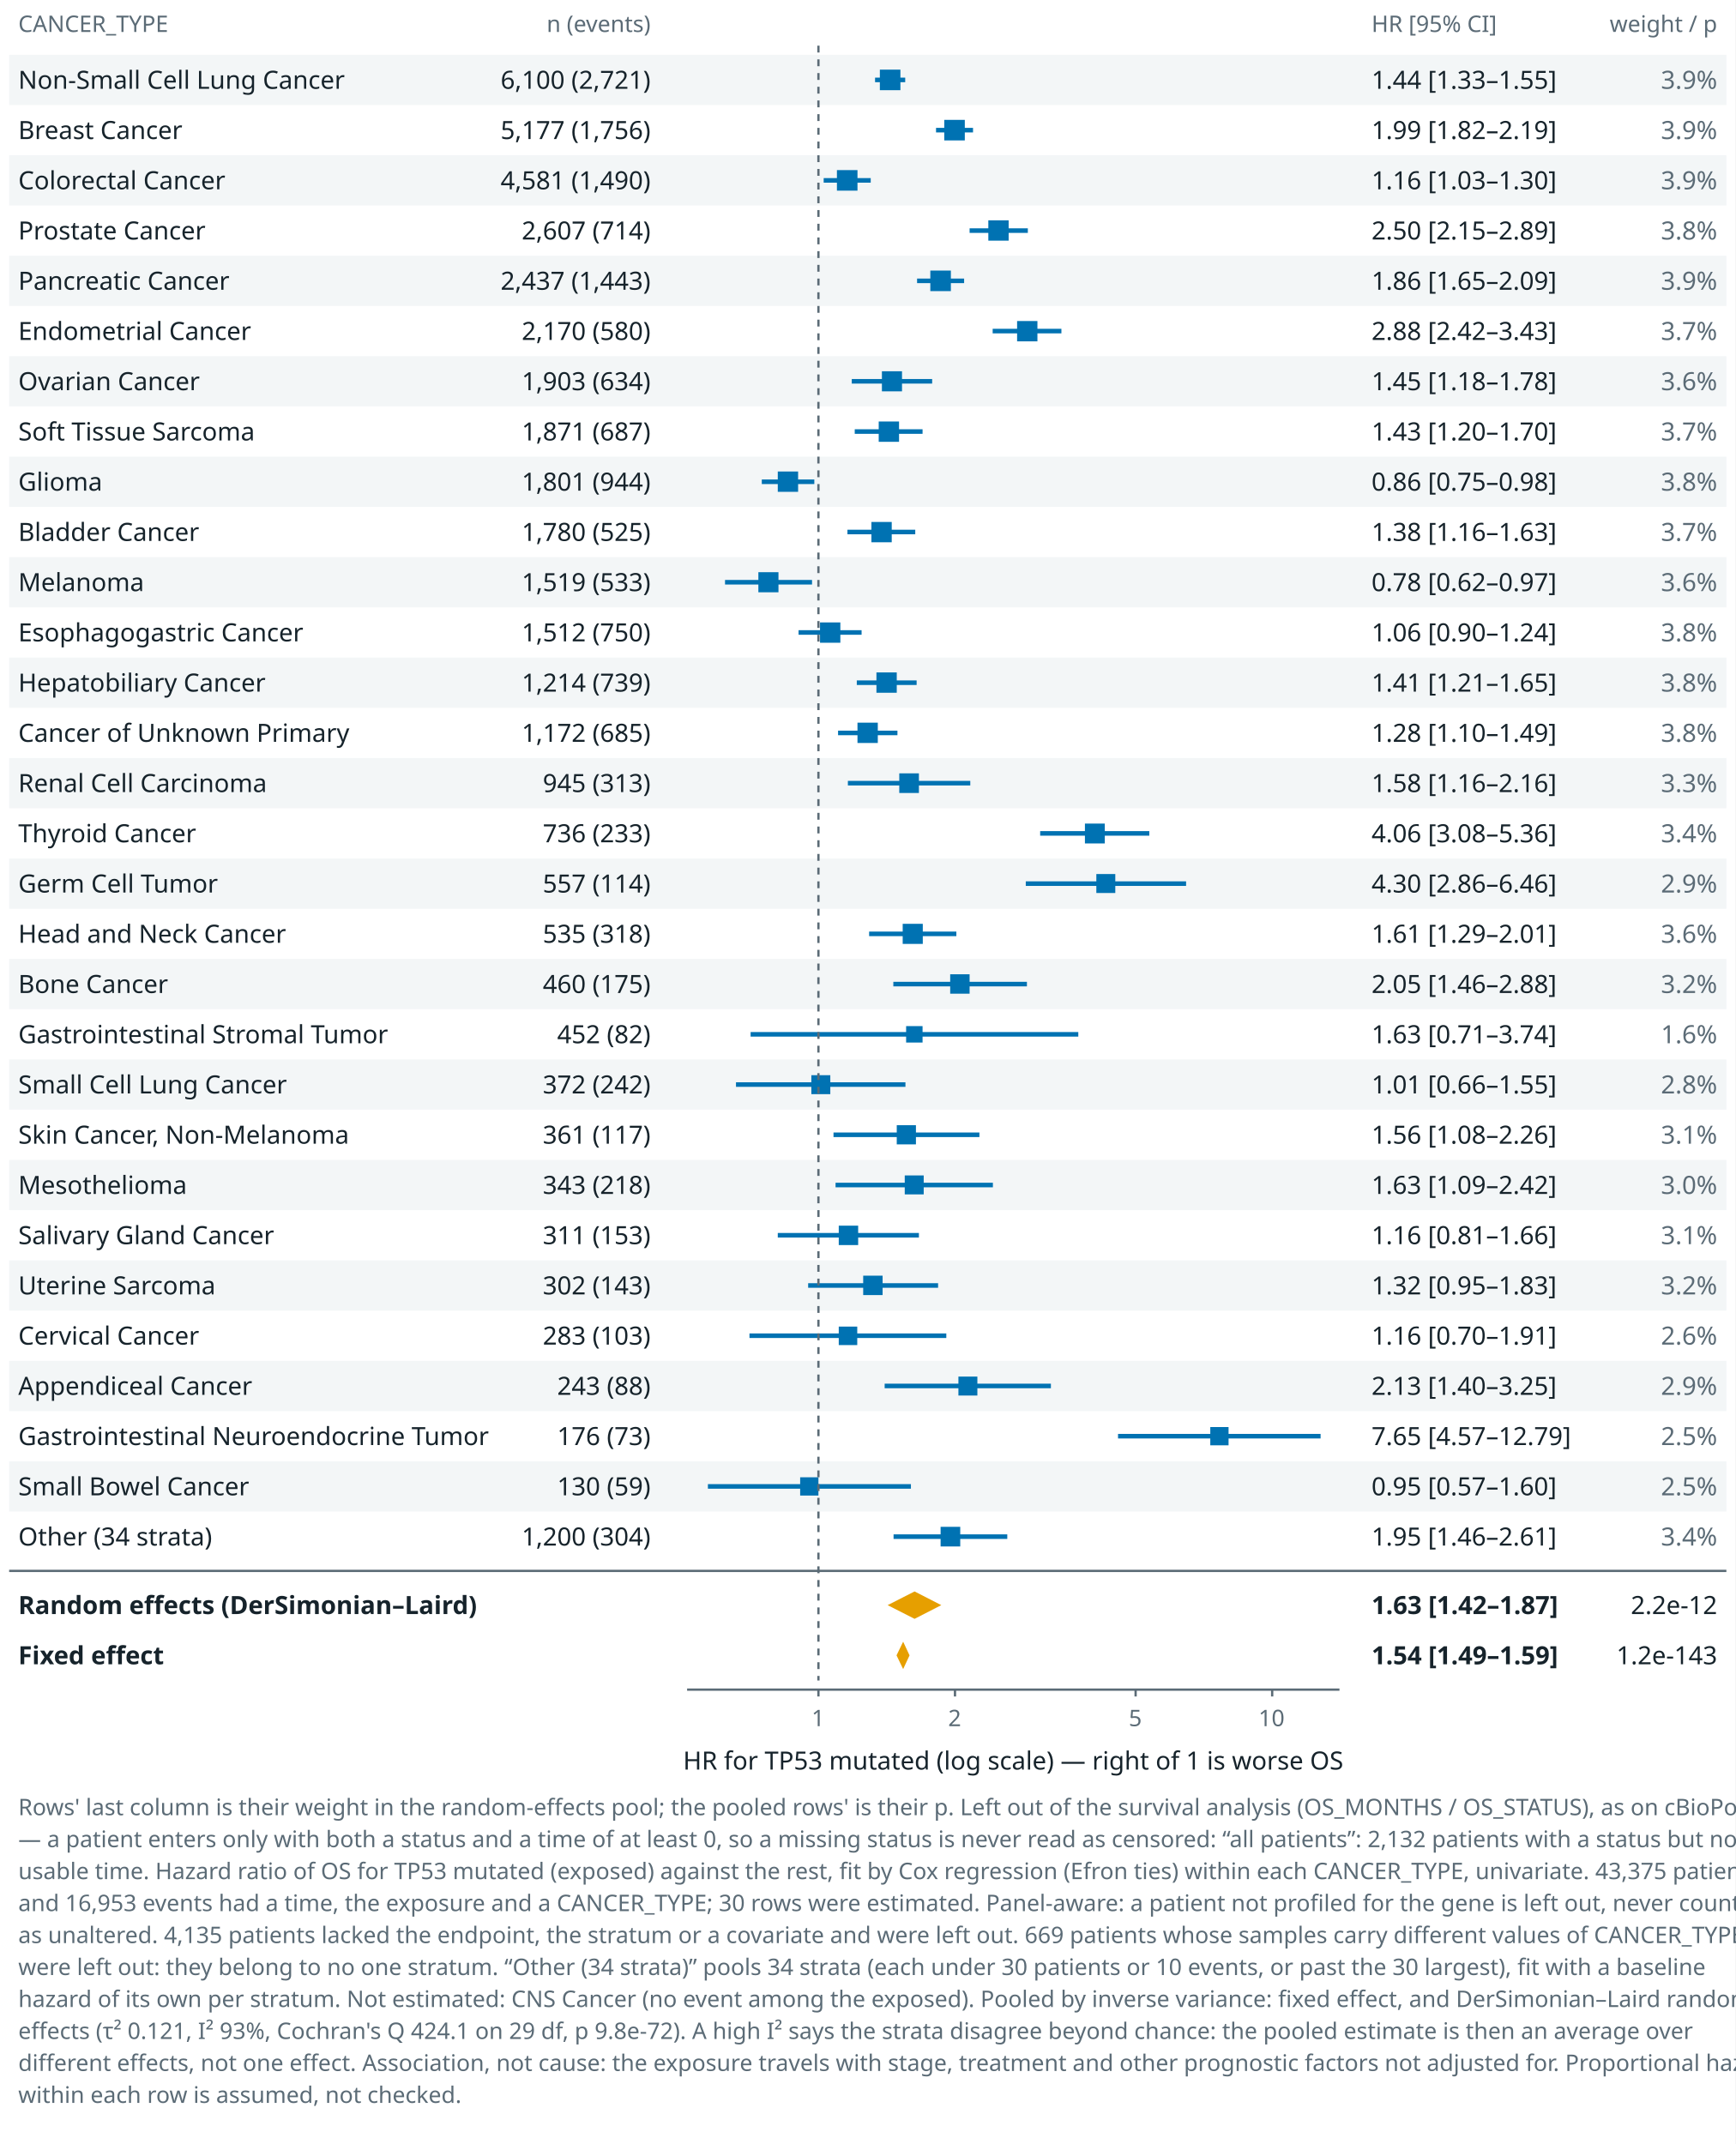
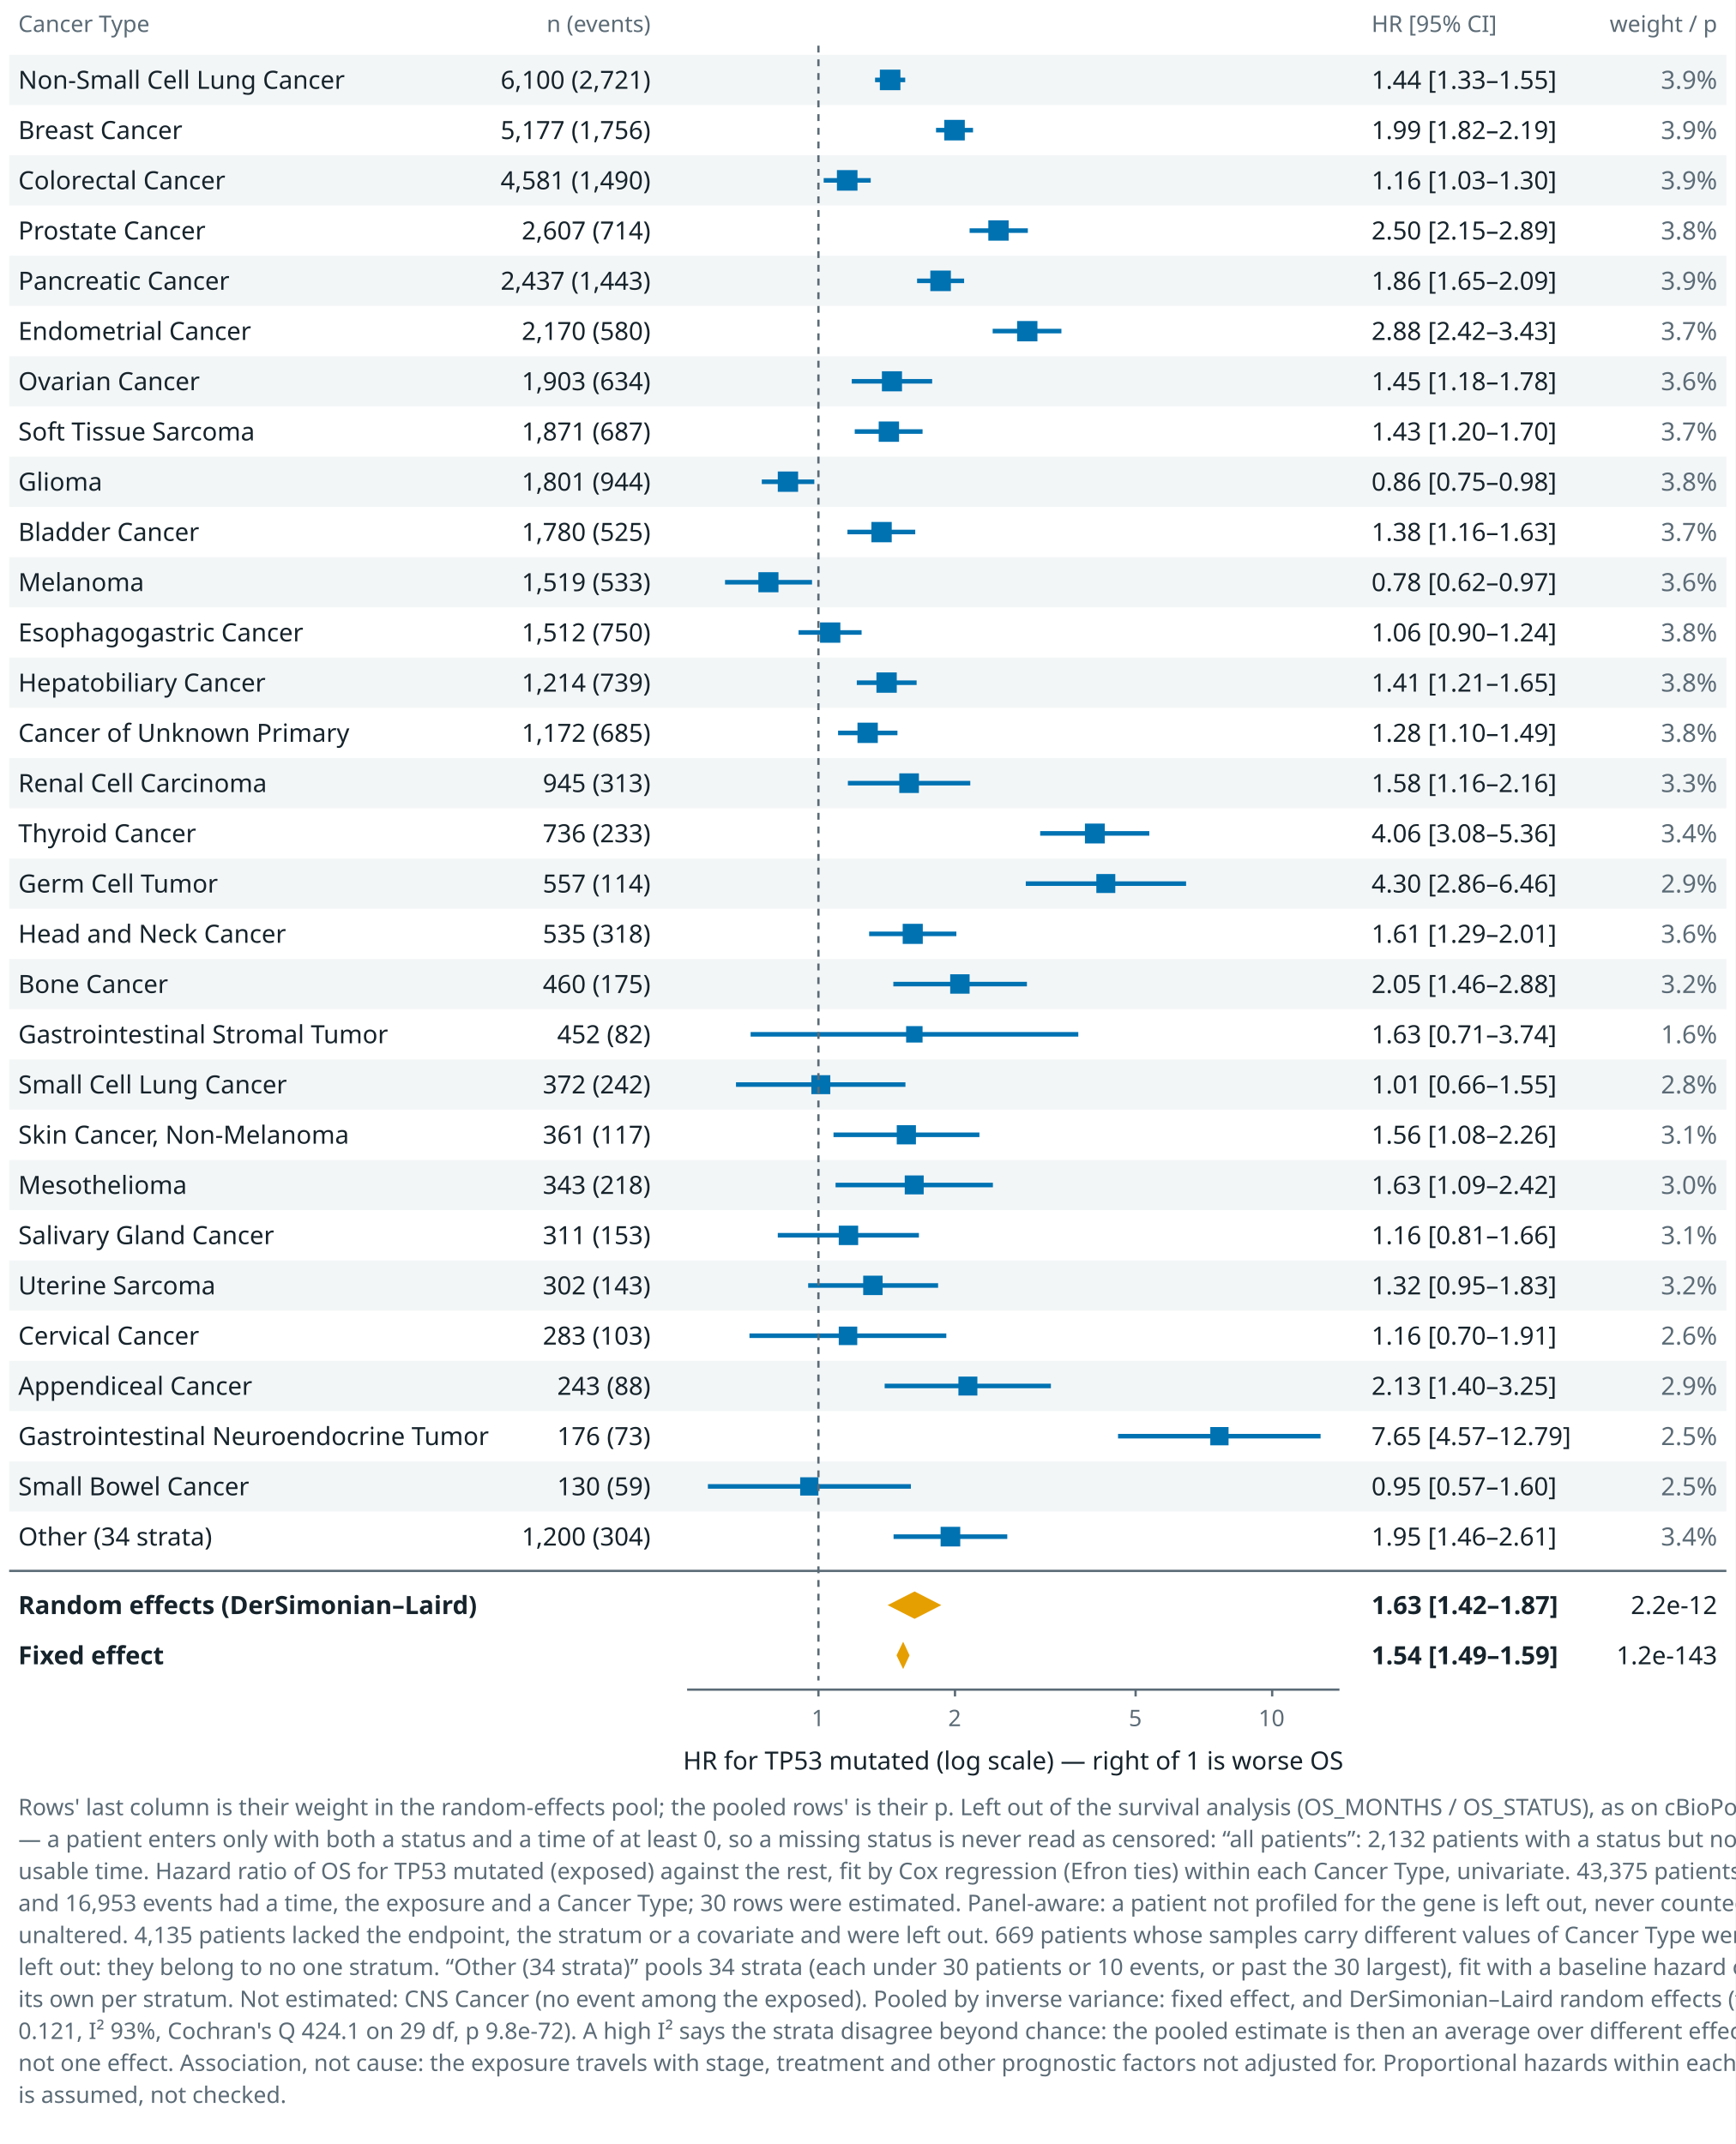
- <svg xmlns="http://www.w3.org/2000/svg" viewBox="0 0 760 939" width="100%" role="img" aria-label="Forest plot — TP53 mutated by CANCER_TYPE" style="max-width:760px;height:auto;display:block;font-family:'IBM Plex Sans',system-ui,sans-serif">
+ <svg xmlns="http://www.w3.org/2000/svg" viewBox="0 0 760 939" width="100%" role="img" aria-label="Forest plot — TP53 mutated by Cancer Type" style="max-width:760px;height:auto;display:block;font-family:'IBM Plex Sans',system-ui,sans-serif">
  <rect width="760" height="939" fill="#ffffff" />
-   <text x="8" y="14" font-size="10" fill="#5b6b76">CANCER_TYPE</text>
+   <text x="8" y="14" font-size="10" fill="#5b6b76">Cancer Type</text>
  <text x="284.9" y="14" font-size="10" fill="#5b6b76" text-anchor="end">n (events)</text>
  <text x="600.6" y="14" font-size="10" fill="#5b6b76">HR [95% CI]</text>
  <text x="752" y="14" font-size="10" fill="#5b6b76" text-anchor="end">weight / p</text>
  <rect x="4" y="24" width="752" height="22" fill="#dde4e8" opacity="0.35" />
  <text x="8" y="38.9" font-size="11" fill="#16232b">Non-Small Cell Lung Cancer</text>
  <text x="284.9" y="38.9" font-size="11" fill="#16232b" text-anchor="end">6,100 (2,721)</text>
  <line x1="383.2" y1="35" x2="396.4" y2="35" stroke="#0072B2" stroke-width="2" />
  <rect x="385.3" y="30.5" width="9" height="9" fill="#0072B2" />
  <text x="600.6" y="38.9" font-size="11" fill="#16232b">1.44 [1.33–1.55]</text>
  <text x="752" y="38.9" font-size="11" fill="#5b6b76" text-anchor="end">3.9%</text>
  <text x="8" y="60.9" font-size="11" fill="#16232b">Breast Cancer</text>
  <text x="284.9" y="60.9" font-size="11" fill="#16232b" text-anchor="end">5,177 (1,756)</text>
  <line x1="409.9" y1="57" x2="426.1" y2="57" stroke="#0072B2" stroke-width="2" />
  <rect x="413.5" y="52.5" width="9" height="9" fill="#0072B2" />
  <text x="600.6" y="60.9" font-size="11" fill="#16232b">1.99 [1.82–2.19]</text>
  <text x="752" y="60.9" font-size="11" fill="#5b6b76" text-anchor="end">3.9%</text>
  <rect x="4" y="68" width="752" height="22" fill="#dde4e8" opacity="0.35" />
  <text x="8" y="82.9" font-size="11" fill="#16232b">Colorectal Cancer</text>
  <text x="284.9" y="82.9" font-size="11" fill="#16232b" text-anchor="end">4,581 (1,490)</text>
  <line x1="360.7" y1="79" x2="381.3" y2="79" stroke="#0072B2" stroke-width="2" />
  <rect x="366.5" y="74.5" width="9" height="9" fill="#0072B2" />
  <text x="600.6" y="82.9" font-size="11" fill="#16232b">1.16 [1.03–1.30]</text>
  <text x="752" y="82.9" font-size="11" fill="#5b6b76" text-anchor="end">3.9%</text>
  <text x="8" y="104.9" font-size="11" fill="#16232b">Prostate Cancer</text>
  <text x="284.9" y="104.9" font-size="11" fill="#16232b" text-anchor="end">2,607 (714)</text>
  <line x1="424.6" y1="101" x2="450.1" y2="101" stroke="#0072B2" stroke-width="2" />
  <rect x="432.8" y="96.5" width="8.9" height="8.9" fill="#0072B2" />
  <text x="600.6" y="104.9" font-size="11" fill="#16232b">2.50 [2.15–2.89]</text>
  <text x="752" y="104.9" font-size="11" fill="#5b6b76" text-anchor="end">3.8%</text>
  <rect x="4" y="112" width="752" height="22" fill="#dde4e8" opacity="0.35" />
  <text x="8" y="126.9" font-size="11" fill="#16232b">Pancreatic Cancer</text>
  <text x="284.9" y="126.9" font-size="11" fill="#16232b" text-anchor="end">2,437 (1,443)</text>
  <line x1="401.6" y1="123" x2="422.2" y2="123" stroke="#0072B2" stroke-width="2" />
  <rect x="407.4" y="118.5" width="9" height="9" fill="#0072B2" />
  <text x="600.6" y="126.9" font-size="11" fill="#16232b">1.86 [1.65–2.09]</text>
  <text x="752" y="126.9" font-size="11" fill="#5b6b76" text-anchor="end">3.9%</text>
  <text x="8" y="148.9" font-size="11" fill="#16232b">Endometrial Cancer</text>
  <text x="284.9" y="148.9" font-size="11" fill="#16232b" text-anchor="end">2,170 (580)</text>
  <line x1="434.7" y1="145" x2="464.8" y2="145" stroke="#0072B2" stroke-width="2" />
  <rect x="445.4" y="140.6" width="8.9" height="8.9" fill="#0072B2" />
  <text x="600.6" y="148.9" font-size="11" fill="#16232b">2.88 [2.42–3.43]</text>
  <text x="752" y="148.9" font-size="11" fill="#5b6b76" text-anchor="end">3.7%</text>
  <rect x="4" y="156" width="752" height="22" fill="#dde4e8" opacity="0.35" />
  <text x="8" y="170.9" font-size="11" fill="#16232b">Ovarian Cancer</text>
  <text x="284.9" y="170.9" font-size="11" fill="#16232b" text-anchor="end">1,903 (634)</text>
  <line x1="373" y1="167" x2="408.2" y2="167" stroke="#0072B2" stroke-width="2" />
  <rect x="386.2" y="162.6" width="8.8" height="8.8" fill="#0072B2" />
  <text x="600.6" y="170.9" font-size="11" fill="#16232b">1.45 [1.18–1.78]</text>
  <text x="752" y="170.9" font-size="11" fill="#5b6b76" text-anchor="end">3.6%</text>
  <text x="8" y="192.9" font-size="11" fill="#16232b">Soft Tissue Sarcoma</text>
  <text x="284.9" y="192.9" font-size="11" fill="#16232b" text-anchor="end">1,871 (687)</text>
  <line x1="374.3" y1="189" x2="404" y2="189" stroke="#0072B2" stroke-width="2" />
  <rect x="384.8" y="184.6" width="8.9" height="8.9" fill="#0072B2" />
  <text x="600.6" y="192.9" font-size="11" fill="#16232b">1.43 [1.20–1.70]</text>
  <text x="752" y="192.9" font-size="11" fill="#5b6b76" text-anchor="end">3.7%</text>
  <rect x="4" y="200" width="752" height="22" fill="#dde4e8" opacity="0.35" />
  <text x="8" y="214.9" font-size="11" fill="#16232b">Glioma</text>
  <text x="284.9" y="214.9" font-size="11" fill="#16232b" text-anchor="end">1,801 (944)</text>
  <line x1="333.6" y1="211" x2="356.6" y2="211" stroke="#0072B2" stroke-width="2" />
  <rect x="340.6" y="206.5" width="8.9" height="8.9" fill="#0072B2" />
  <text x="600.6" y="214.9" font-size="11" fill="#16232b">0.86 [0.75–0.98]</text>
  <text x="752" y="214.9" font-size="11" fill="#5b6b76" text-anchor="end">3.8%</text>
  <text x="8" y="236.9" font-size="11" fill="#16232b">Bladder Cancer</text>
  <text x="284.9" y="236.9" font-size="11" fill="#16232b" text-anchor="end">1,780 (525)</text>
  <line x1="371.1" y1="233" x2="400.8" y2="233" stroke="#0072B2" stroke-width="2" />
  <rect x="381.6" y="228.6" width="8.9" height="8.9" fill="#0072B2" />
  <text x="600.6" y="236.9" font-size="11" fill="#16232b">1.38 [1.16–1.63]</text>
  <text x="752" y="236.9" font-size="11" fill="#5b6b76" text-anchor="end">3.7%</text>
  <rect x="4" y="244" width="752" height="22" fill="#dde4e8" opacity="0.35" />
  <text x="8" y="258.9" font-size="11" fill="#16232b">Melanoma</text>
  <text x="284.9" y="258.9" font-size="11" fill="#16232b" text-anchor="end">1,519 (533)</text>
  <line x1="317.5" y1="255" x2="355.6" y2="255" stroke="#0072B2" stroke-width="2" />
  <rect x="332.1" y="250.6" width="8.8" height="8.8" fill="#0072B2" />
  <text x="600.6" y="258.9" font-size="11" fill="#16232b">0.78 [0.62–0.97]</text>
  <text x="752" y="258.9" font-size="11" fill="#5b6b76" text-anchor="end">3.6%</text>
  <text x="8" y="280.9" font-size="11" fill="#16232b">Esophagogastric Cancer</text>
  <text x="284.9" y="280.9" font-size="11" fill="#16232b" text-anchor="end">1,512 (750)</text>
  <line x1="349.7" y1="277" x2="377.3" y2="277" stroke="#0072B2" stroke-width="2" />
  <rect x="359.1" y="272.6" width="8.9" height="8.9" fill="#0072B2" />
  <text x="600.6" y="280.9" font-size="11" fill="#16232b">1.06 [0.90–1.24]</text>
  <text x="752" y="280.9" font-size="11" fill="#5b6b76" text-anchor="end">3.8%</text>
  <rect x="4" y="288" width="752" height="22" fill="#dde4e8" opacity="0.35" />
  <text x="8" y="302.9" font-size="11" fill="#16232b">Hepatobiliary Cancer</text>
  <text x="284.9" y="302.9" font-size="11" fill="#16232b" text-anchor="end">1,214 (739)</text>
  <line x1="375.2" y1="299" x2="401.4" y2="299" stroke="#0072B2" stroke-width="2" />
  <rect x="383.8" y="294.5" width="8.9" height="8.9" fill="#0072B2" />
  <text x="600.6" y="302.9" font-size="11" fill="#16232b">1.41 [1.21–1.65]</text>
  <text x="752" y="302.9" font-size="11" fill="#5b6b76" text-anchor="end">3.8%</text>
  <text x="8" y="324.9" font-size="11" fill="#16232b">Cancer of Unknown Primary</text>
  <text x="284.9" y="324.9" font-size="11" fill="#16232b" text-anchor="end">1,172 (685)</text>
  <line x1="367" y1="321" x2="393" y2="321" stroke="#0072B2" stroke-width="2" />
  <rect x="375.5" y="316.5" width="8.9" height="8.9" fill="#0072B2" />
  <text x="600.6" y="324.9" font-size="11" fill="#16232b">1.28 [1.10–1.49]</text>
  <text x="752" y="324.9" font-size="11" fill="#5b6b76" text-anchor="end">3.8%</text>
  <rect x="4" y="332" width="752" height="22" fill="#dde4e8" opacity="0.35" />
  <text x="8" y="346.9" font-size="11" fill="#16232b">Renal Cell Carcinoma</text>
  <text x="284.9" y="346.9" font-size="11" fill="#16232b" text-anchor="end">945 (313)</text>
  <line x1="371.3" y1="343" x2="424.9" y2="343" stroke="#0072B2" stroke-width="2" />
  <rect x="393.8" y="338.7" width="8.6" height="8.6" fill="#0072B2" />
  <text x="600.6" y="346.9" font-size="11" fill="#16232b">1.58 [1.16–2.16]</text>
  <text x="752" y="346.9" font-size="11" fill="#5b6b76" text-anchor="end">3.3%</text>
  <text x="8" y="368.9" font-size="11" fill="#16232b">Thyroid Cancer</text>
  <text x="284.9" y="368.9" font-size="11" fill="#16232b" text-anchor="end">736 (233)</text>
  <line x1="455.5" y1="365" x2="503.3" y2="365" stroke="#0072B2" stroke-width="2" />
  <rect x="475.1" y="360.7" width="8.7" height="8.7" fill="#0072B2" />
  <text x="600.6" y="368.9" font-size="11" fill="#16232b">4.06 [3.08–5.36]</text>
  <text x="752" y="368.9" font-size="11" fill="#5b6b76" text-anchor="end">3.4%</text>
  <rect x="4" y="376" width="752" height="22" fill="#dde4e8" opacity="0.35" />
  <text x="8" y="390.9" font-size="11" fill="#16232b">Germ Cell Tumor</text>
  <text x="284.9" y="390.9" font-size="11" fill="#16232b" text-anchor="end">557 (114)</text>
  <line x1="449.2" y1="387" x2="519.4" y2="387" stroke="#0072B2" stroke-width="2" />
  <rect x="480.1" y="382.8" width="8.3" height="8.3" fill="#0072B2" />
  <text x="600.6" y="390.9" font-size="11" fill="#16232b">4.30 [2.86–6.46]</text>
  <text x="752" y="390.9" font-size="11" fill="#5b6b76" text-anchor="end">2.9%</text>
  <text x="8" y="412.9" font-size="11" fill="#16232b">Head and Neck Cancer</text>
  <text x="284.9" y="412.9" font-size="11" fill="#16232b" text-anchor="end">535 (318)</text>
  <line x1="380.6" y1="409" x2="418.8" y2="409" stroke="#0072B2" stroke-width="2" />
  <rect x="395.3" y="404.6" width="8.8" height="8.8" fill="#0072B2" />
  <text x="600.6" y="412.9" font-size="11" fill="#16232b">1.61 [1.29–2.01]</text>
  <text x="752" y="412.9" font-size="11" fill="#5b6b76" text-anchor="end">3.6%</text>
  <rect x="4" y="420" width="752" height="22" fill="#dde4e8" opacity="0.35" />
  <text x="8" y="434.9" font-size="11" fill="#16232b">Bone Cancer</text>
  <text x="284.9" y="434.9" font-size="11" fill="#16232b" text-anchor="end">460 (175)</text>
  <line x1="391.2" y1="431" x2="449.7" y2="431" stroke="#0072B2" stroke-width="2" />
  <rect x="416.1" y="426.7" width="8.5" height="8.5" fill="#0072B2" />
  <text x="600.6" y="434.9" font-size="11" fill="#16232b">2.05 [1.46–2.88]</text>
  <text x="752" y="434.9" font-size="11" fill="#5b6b76" text-anchor="end">3.2%</text>
  <text x="8" y="456.9" font-size="11" fill="#16232b">Gastrointestinal Stromal Tumor</text>
  <text x="284.9" y="456.9" font-size="11" fill="#16232b" text-anchor="end">452 (82)</text>
  <line x1="328.7" y1="453" x2="472.2" y2="453" stroke="#0072B2" stroke-width="2" />
  <rect x="396.8" y="449.4" width="7.2" height="7.2" fill="#0072B2" />
  <text x="600.6" y="456.9" font-size="11" fill="#16232b">1.63 [0.71–3.74]</text>
  <text x="752" y="456.9" font-size="11" fill="#5b6b76" text-anchor="end">1.6%</text>
  <rect x="4" y="464" width="752" height="22" fill="#dde4e8" opacity="0.35" />
  <text x="8" y="478.9" font-size="11" fill="#16232b">Small Cell Lung Cancer</text>
  <text x="284.9" y="478.9" font-size="11" fill="#16232b" text-anchor="end">372 (242)</text>
  <line x1="322.3" y1="475" x2="396.5" y2="475" stroke="#0072B2" stroke-width="2" />
  <rect x="355.3" y="470.9" width="8.3" height="8.3" fill="#0072B2" />
  <text x="600.6" y="478.9" font-size="11" fill="#16232b">1.01 [0.66–1.55]</text>
  <text x="752" y="478.9" font-size="11" fill="#5b6b76" text-anchor="end">2.8%</text>
  <text x="8" y="500.9" font-size="11" fill="#16232b">Skin Cancer, Non-Melanoma</text>
  <text x="284.9" y="500.9" font-size="11" fill="#16232b" text-anchor="end">361 (117)</text>
  <line x1="365" y1="497" x2="428.9" y2="497" stroke="#0072B2" stroke-width="2" />
  <rect x="392.7" y="492.8" width="8.4" height="8.4" fill="#0072B2" />
  <text x="600.6" y="500.9" font-size="11" fill="#16232b">1.56 [1.08–2.26]</text>
  <text x="752" y="500.9" font-size="11" fill="#5b6b76" text-anchor="end">3.1%</text>
  <rect x="4" y="508" width="752" height="22" fill="#dde4e8" opacity="0.35" />
  <text x="8" y="522.9" font-size="11" fill="#16232b">Mesothelioma</text>
  <text x="284.9" y="522.9" font-size="11" fill="#16232b" text-anchor="end">343 (218)</text>
  <line x1="365.9" y1="519" x2="434.8" y2="519" stroke="#0072B2" stroke-width="2" />
  <rect x="396.2" y="514.8" width="8.3" height="8.3" fill="#0072B2" />
  <text x="600.6" y="522.9" font-size="11" fill="#16232b">1.63 [1.09–2.42]</text>
  <text x="752" y="522.9" font-size="11" fill="#5b6b76" text-anchor="end">3.0%</text>
  <text x="8" y="544.9" font-size="11" fill="#16232b">Salivary Gland Cancer</text>
  <text x="284.9" y="544.9" font-size="11" fill="#16232b" text-anchor="end">311 (153)</text>
  <line x1="340.6" y1="541" x2="402.4" y2="541" stroke="#0072B2" stroke-width="2" />
  <rect x="367.3" y="536.8" width="8.5" height="8.5" fill="#0072B2" />
  <text x="600.6" y="544.9" font-size="11" fill="#16232b">1.16 [0.81–1.66]</text>
  <text x="752" y="544.9" font-size="11" fill="#5b6b76" text-anchor="end">3.1%</text>
  <rect x="4" y="552" width="752" height="22" fill="#dde4e8" opacity="0.35" />
  <text x="8" y="566.9" font-size="11" fill="#16232b">Uterine Sarcoma</text>
  <text x="284.9" y="566.9" font-size="11" fill="#16232b" text-anchor="end">302 (143)</text>
  <line x1="353.9" y1="563" x2="410.8" y2="563" stroke="#0072B2" stroke-width="2" />
  <rect x="378" y="558.7" width="8.5" height="8.5" fill="#0072B2" />
  <text x="600.6" y="566.9" font-size="11" fill="#16232b">1.32 [0.95–1.83]</text>
  <text x="752" y="566.9" font-size="11" fill="#5b6b76" text-anchor="end">3.2%</text>
  <text x="8" y="588.9" font-size="11" fill="#16232b">Cervical Cancer</text>
  <text x="284.9" y="588.9" font-size="11" fill="#16232b" text-anchor="end">283 (103)</text>
  <line x1="328.2" y1="585" x2="414.4" y2="585" stroke="#0072B2" stroke-width="2" />
  <rect x="367.3" y="581" width="8.1" height="8.1" fill="#0072B2" />
  <text x="600.6" y="588.9" font-size="11" fill="#16232b">1.16 [0.70–1.91]</text>
  <text x="752" y="588.9" font-size="11" fill="#5b6b76" text-anchor="end">2.6%</text>
  <rect x="4" y="596" width="752" height="22" fill="#dde4e8" opacity="0.35" />
  <text x="8" y="610.9" font-size="11" fill="#16232b">Appendiceal Cancer</text>
  <text x="284.9" y="610.9" font-size="11" fill="#16232b" text-anchor="end">243 (88)</text>
  <line x1="387.4" y1="607" x2="460.2" y2="607" stroke="#0072B2" stroke-width="2" />
  <rect x="419.7" y="602.9" width="8.3" height="8.3" fill="#0072B2" />
  <text x="600.6" y="610.9" font-size="11" fill="#16232b">2.13 [1.40–3.25]</text>
  <text x="752" y="610.9" font-size="11" fill="#5b6b76" text-anchor="end">2.9%</text>
  <text x="8" y="632.9" font-size="11" fill="#16232b">Gastrointestinal Neuroendocrine Tumor</text>
  <text x="284.9" y="632.9" font-size="11" fill="#16232b" text-anchor="end">176 (73)</text>
  <line x1="489.6" y1="629" x2="578.3" y2="629" stroke="#0072B2" stroke-width="2" />
  <rect x="530" y="625" width="8" height="8" fill="#0072B2" />
  <text x="600.6" y="632.9" font-size="11" fill="#16232b">7.65 [4.57–12.79]</text>
  <text x="752" y="632.9" font-size="11" fill="#5b6b76" text-anchor="end">2.5%</text>
  <rect x="4" y="640" width="752" height="22" fill="#dde4e8" opacity="0.35" />
  <text x="8" y="654.9" font-size="11" fill="#16232b">Small Bowel Cancer</text>
  <text x="284.9" y="654.9" font-size="11" fill="#16232b" text-anchor="end">130 (59)</text>
  <line x1="310" y1="651" x2="398.9" y2="651" stroke="#0072B2" stroke-width="2" />
  <rect x="350.4" y="647" width="8" height="8" fill="#0072B2" />
  <text x="600.6" y="654.9" font-size="11" fill="#16232b">0.95 [0.57–1.60]</text>
  <text x="752" y="654.9" font-size="11" fill="#5b6b76" text-anchor="end">2.5%</text>
  <text x="8" y="676.9" font-size="11" fill="#16232b">Other (34 strata)</text>
  <text x="284.9" y="676.9" font-size="11" fill="#16232b" text-anchor="end">1,200 (304)</text>
  <line x1="391.3" y1="673" x2="441.1" y2="673" stroke="#0072B2" stroke-width="2" />
  <rect x="411.9" y="668.7" width="8.6" height="8.6" fill="#0072B2" />
  <text x="600.6" y="676.9" font-size="11" fill="#16232b">1.95 [1.46–2.61]</text>
  <text x="752" y="676.9" font-size="11" fill="#5b6b76" text-anchor="end">3.4%</text>
  <line x1="4" y1="688" x2="756" y2="688" stroke="#5b6b76" stroke-width="1" />
  <text x="8" y="706.9" font-size="11" fill="#16232b" font-weight="600">Random effects (DerSimonian–Laird)</text>
  <path d="M388.7 703 L400.5 697 L412.2 703 L400.5 709 Z" fill="#E69F00" />
  <text x="600.6" y="706.9" font-size="11" fill="#16232b" font-weight="600">1.63 [1.42–1.87]</text>
  <text x="752" y="706.9" font-size="11" fill="#16232b" text-anchor="end">2.2e-12</text>
  <text x="8" y="728.9" font-size="11" fill="#16232b" font-weight="600">Fixed effect</text>
  <path d="M392.6 725 L395.5 719 L398.3 725 L395.5 731 Z" fill="#E69F00" />
  <text x="600.6" y="728.9" font-size="11" fill="#16232b" font-weight="600">1.54 [1.49–1.59]</text>
  <text x="752" y="728.9" font-size="11" fill="#16232b" text-anchor="end">1.2e-143</text>
  <line x1="358.4" y1="20" x2="358.4" y2="736" stroke="#5b6b76" stroke-width="1" stroke-dasharray="3 3" />
  <line x1="358.4" y1="740" x2="358.4" y2="743" stroke="#5b6b76" stroke-width="1" />
  <text x="355.4" y="756" font-size="10" fill="#5b6b76">1</text>
  <line x1="418.2" y1="740" x2="418.2" y2="743" stroke="#5b6b76" stroke-width="1" />
  <text x="415.2" y="756" font-size="10" fill="#5b6b76">2</text>
  <line x1="497.3" y1="740" x2="497.3" y2="743" stroke="#5b6b76" stroke-width="1" />
  <text x="494.3" y="756" font-size="10" fill="#5b6b76">5</text>
  <line x1="557.1" y1="740" x2="557.1" y2="743" stroke="#5b6b76" stroke-width="1" />
  <text x="551.1" y="756" font-size="10" fill="#5b6b76">10</text>
  <line x1="300.891" y1="740" x2="586.566" y2="740" stroke="#5b6b76" stroke-width="1" />
  <text x="443.7" y="775" font-size="11" fill="#16232b" text-anchor="middle">HR for TP53 mutated (log scale) — right of 1 is worse OS</text>
  <text x="8" y="795" font-size="10" fill="#5b6b76">Rows' last column is their weight in the random-effects pool; the pooled rows' is their p. Left out of the survival analysis (OS_MONTHS / OS_STATUS), as on cBioPortal</text>
  <text x="8" y="809" font-size="10" fill="#5b6b76">— a patient enters only with both a status and a time of at least 0, so a missing status is never read as censored: “all patients”: 2,132 patients with a status but no</text>
-   <text x="8" y="823" font-size="10" fill="#5b6b76">usable time. Hazard ratio of OS for TP53 mutated (exposed) against the rest, fit by Cox regression (Efron ties) within each CANCER_TYPE, univariate. 43,375 patients</text>
-   <text x="8" y="837" font-size="10" fill="#5b6b76">and 16,953 events had a time, the exposure and a CANCER_TYPE; 30 rows were estimated. Panel-aware: a patient not profiled for the gene is left out, never counted</text>
-   <text x="8" y="851" font-size="10" fill="#5b6b76">as unaltered. 4,135 patients lacked the endpoint, the stratum or a covariate and were left out. 669 patients whose samples carry different values of CANCER_TYPE</text>
-   <text x="8" y="865" font-size="10" fill="#5b6b76">were left out: they belong to no one stratum. “Other (34 strata)” pools 34 strata (each under 30 patients or 10 events, or past the 30 largest), fit with a baseline</text>
-   <text x="8" y="879" font-size="10" fill="#5b6b76">hazard of its own per stratum. Not estimated: CNS Cancer (no event among the exposed). Pooled by inverse variance: fixed effect, and DerSimonian–Laird random</text>
-   <text x="8" y="893" font-size="10" fill="#5b6b76">effects (τ² 0.121, I² 93%, Cochran's Q 424.1 on 29 df, p 9.8e-72). A high I² says the strata disagree beyond chance: the pooled estimate is then an average over</text>
-   <text x="8" y="907" font-size="10" fill="#5b6b76">different effects, not one effect. Association, not cause: the exposure travels with stage, treatment and other prognostic factors not adjusted for. Proportional hazards</text>
-   <text x="8" y="921" font-size="10" fill="#5b6b76">within each row is assumed, not checked.</text>
+   <text x="8" y="823" font-size="10" fill="#5b6b76">usable time. Hazard ratio of OS for TP53 mutated (exposed) against the rest, fit by Cox regression (Efron ties) within each Cancer Type, univariate. 43,375 patients</text>
+   <text x="8" y="837" font-size="10" fill="#5b6b76">and 16,953 events had a time, the exposure and a Cancer Type; 30 rows were estimated. Panel-aware: a patient not profiled for the gene is left out, never counted as</text>
+   <text x="8" y="851" font-size="10" fill="#5b6b76">unaltered. 4,135 patients lacked the endpoint, the stratum or a covariate and were left out. 669 patients whose samples carry different values of Cancer Type were</text>
+   <text x="8" y="865" font-size="10" fill="#5b6b76">left out: they belong to no one stratum. “Other (34 strata)” pools 34 strata (each under 30 patients or 10 events, or past the 30 largest), fit with a baseline hazard of</text>
+   <text x="8" y="879" font-size="10" fill="#5b6b76">its own per stratum. Not estimated: CNS Cancer (no event among the exposed). Pooled by inverse variance: fixed effect, and DerSimonian–Laird random effects (τ²</text>
+   <text x="8" y="893" font-size="10" fill="#5b6b76">0.121, I² 93%, Cochran's Q 424.1 on 29 df, p 9.8e-72). A high I² says the strata disagree beyond chance: the pooled estimate is then an average over different effects,</text>
+   <text x="8" y="907" font-size="10" fill="#5b6b76">not one effect. Association, not cause: the exposure travels with stage, treatment and other prognostic factors not adjusted for. Proportional hazards within each row</text>
+   <text x="8" y="921" font-size="10" fill="#5b6b76">is assumed, not checked.</text>
</svg>
